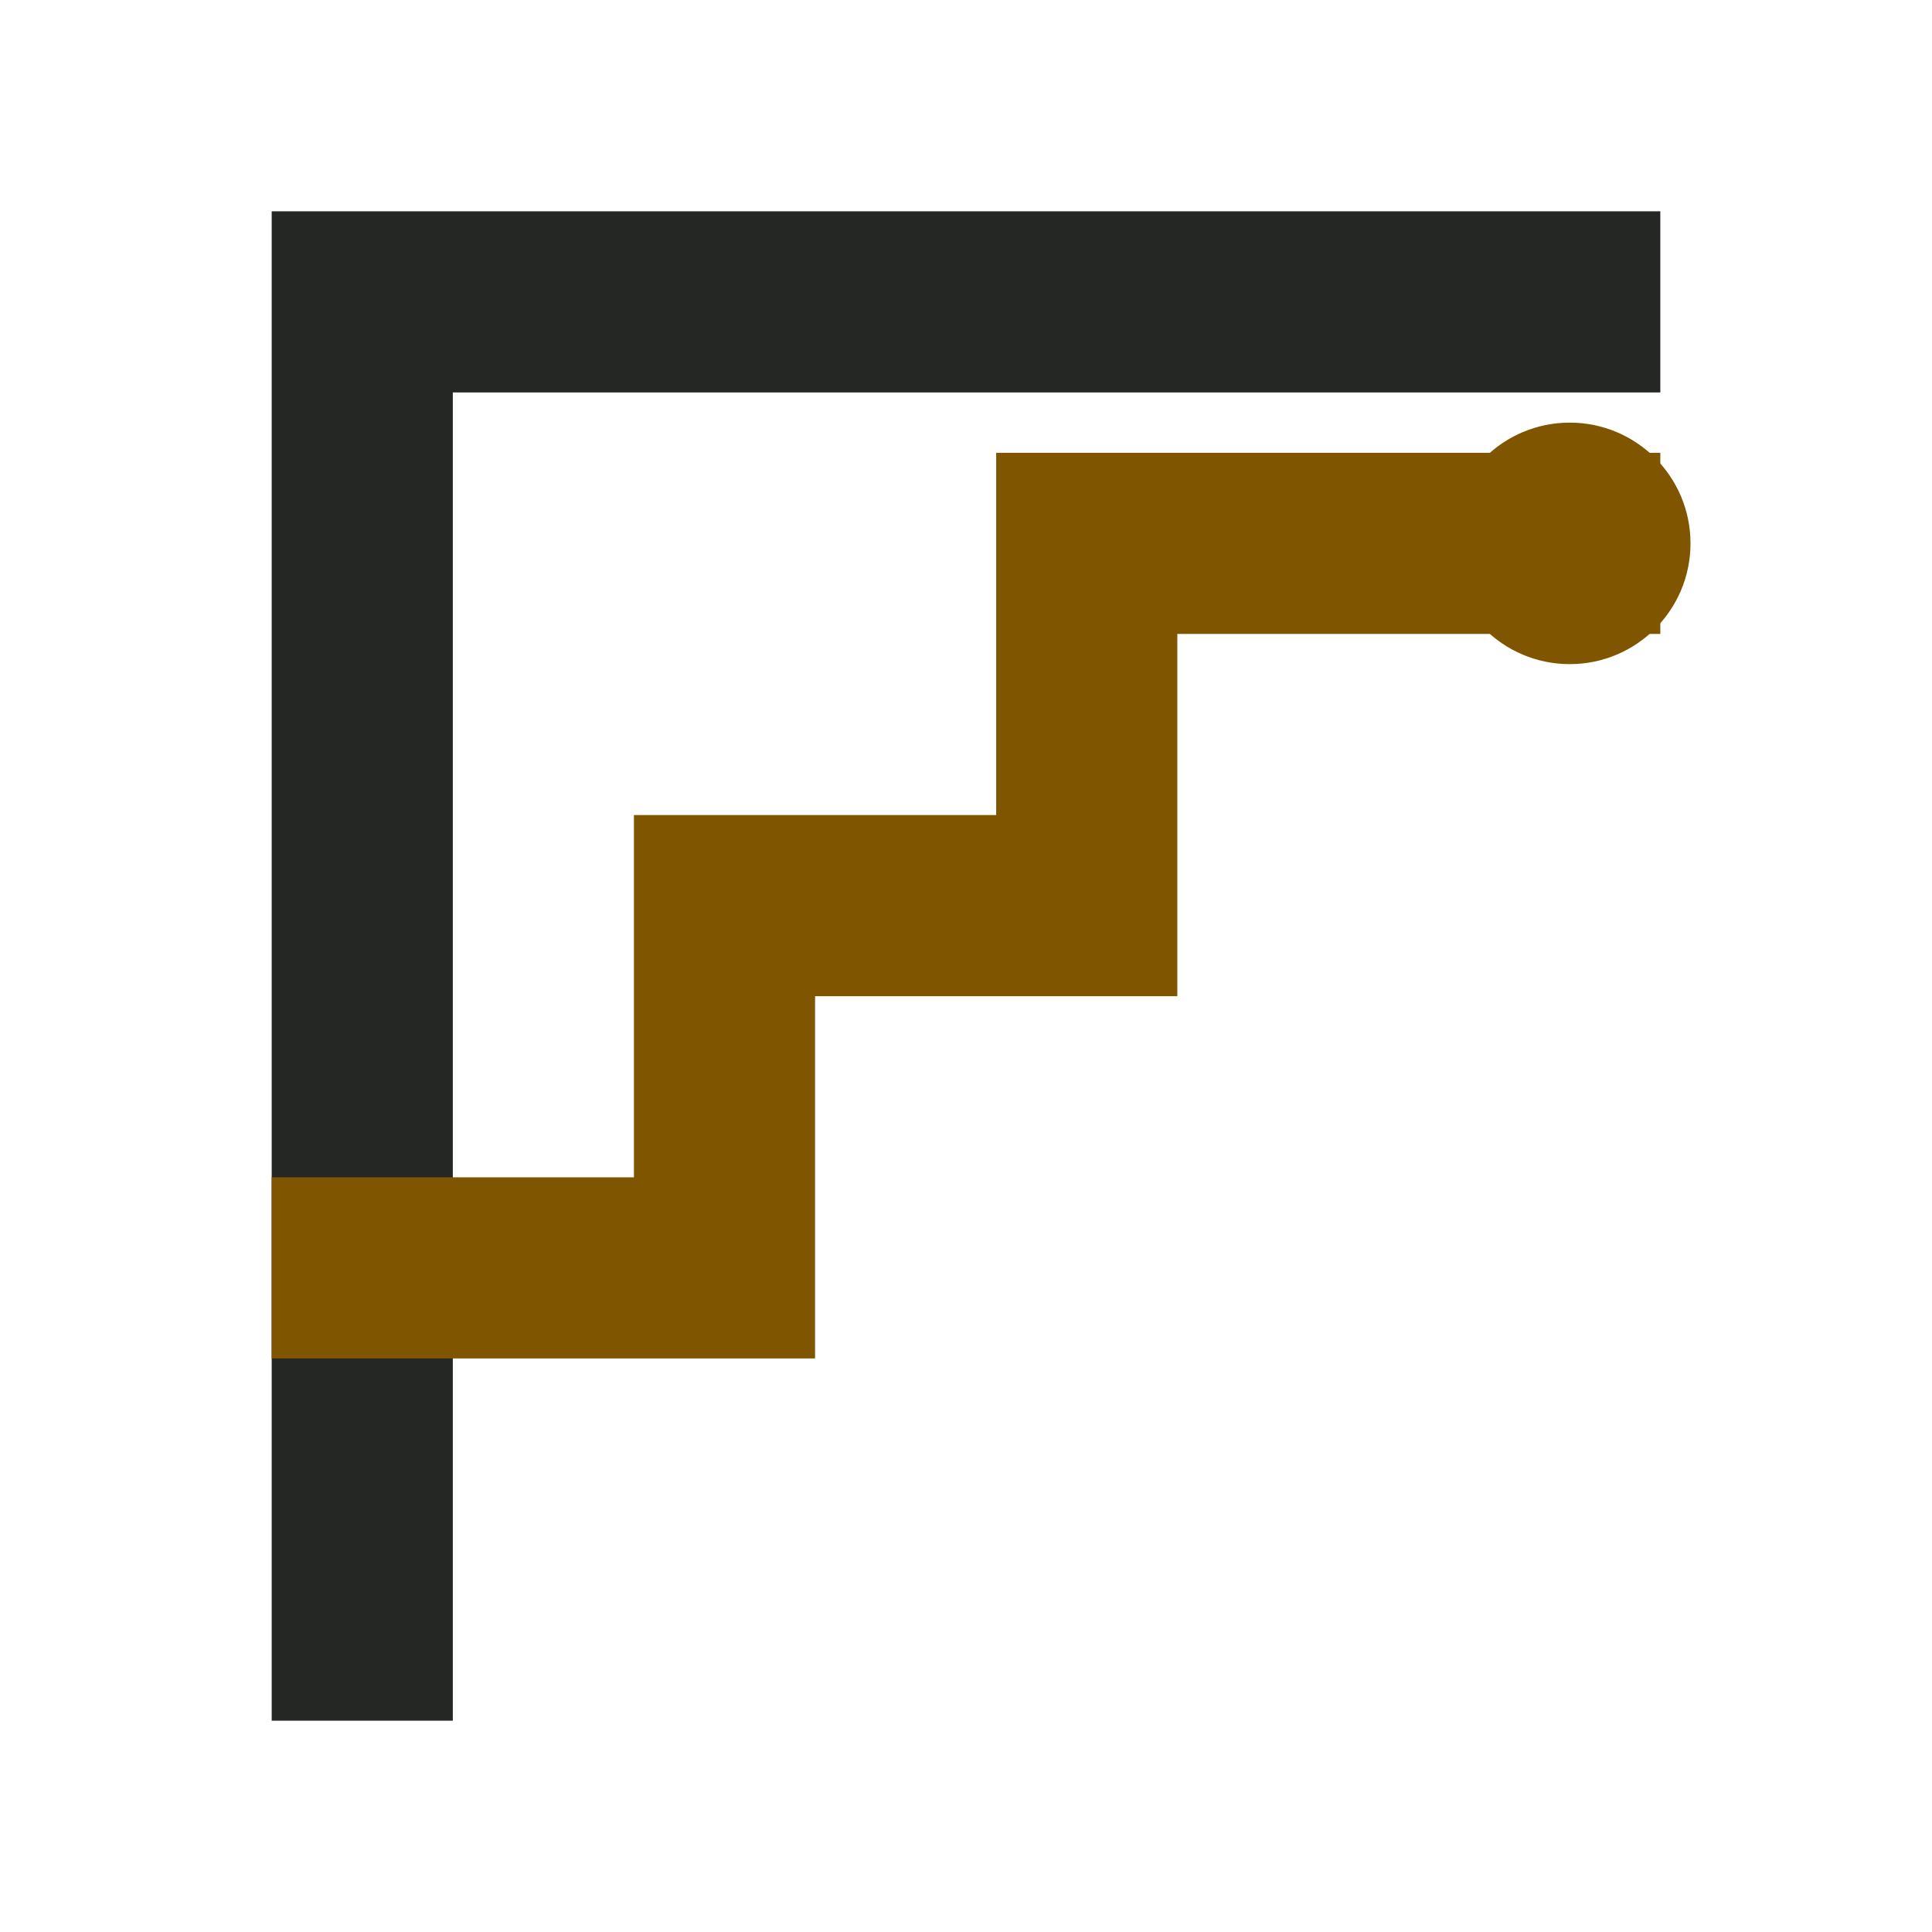
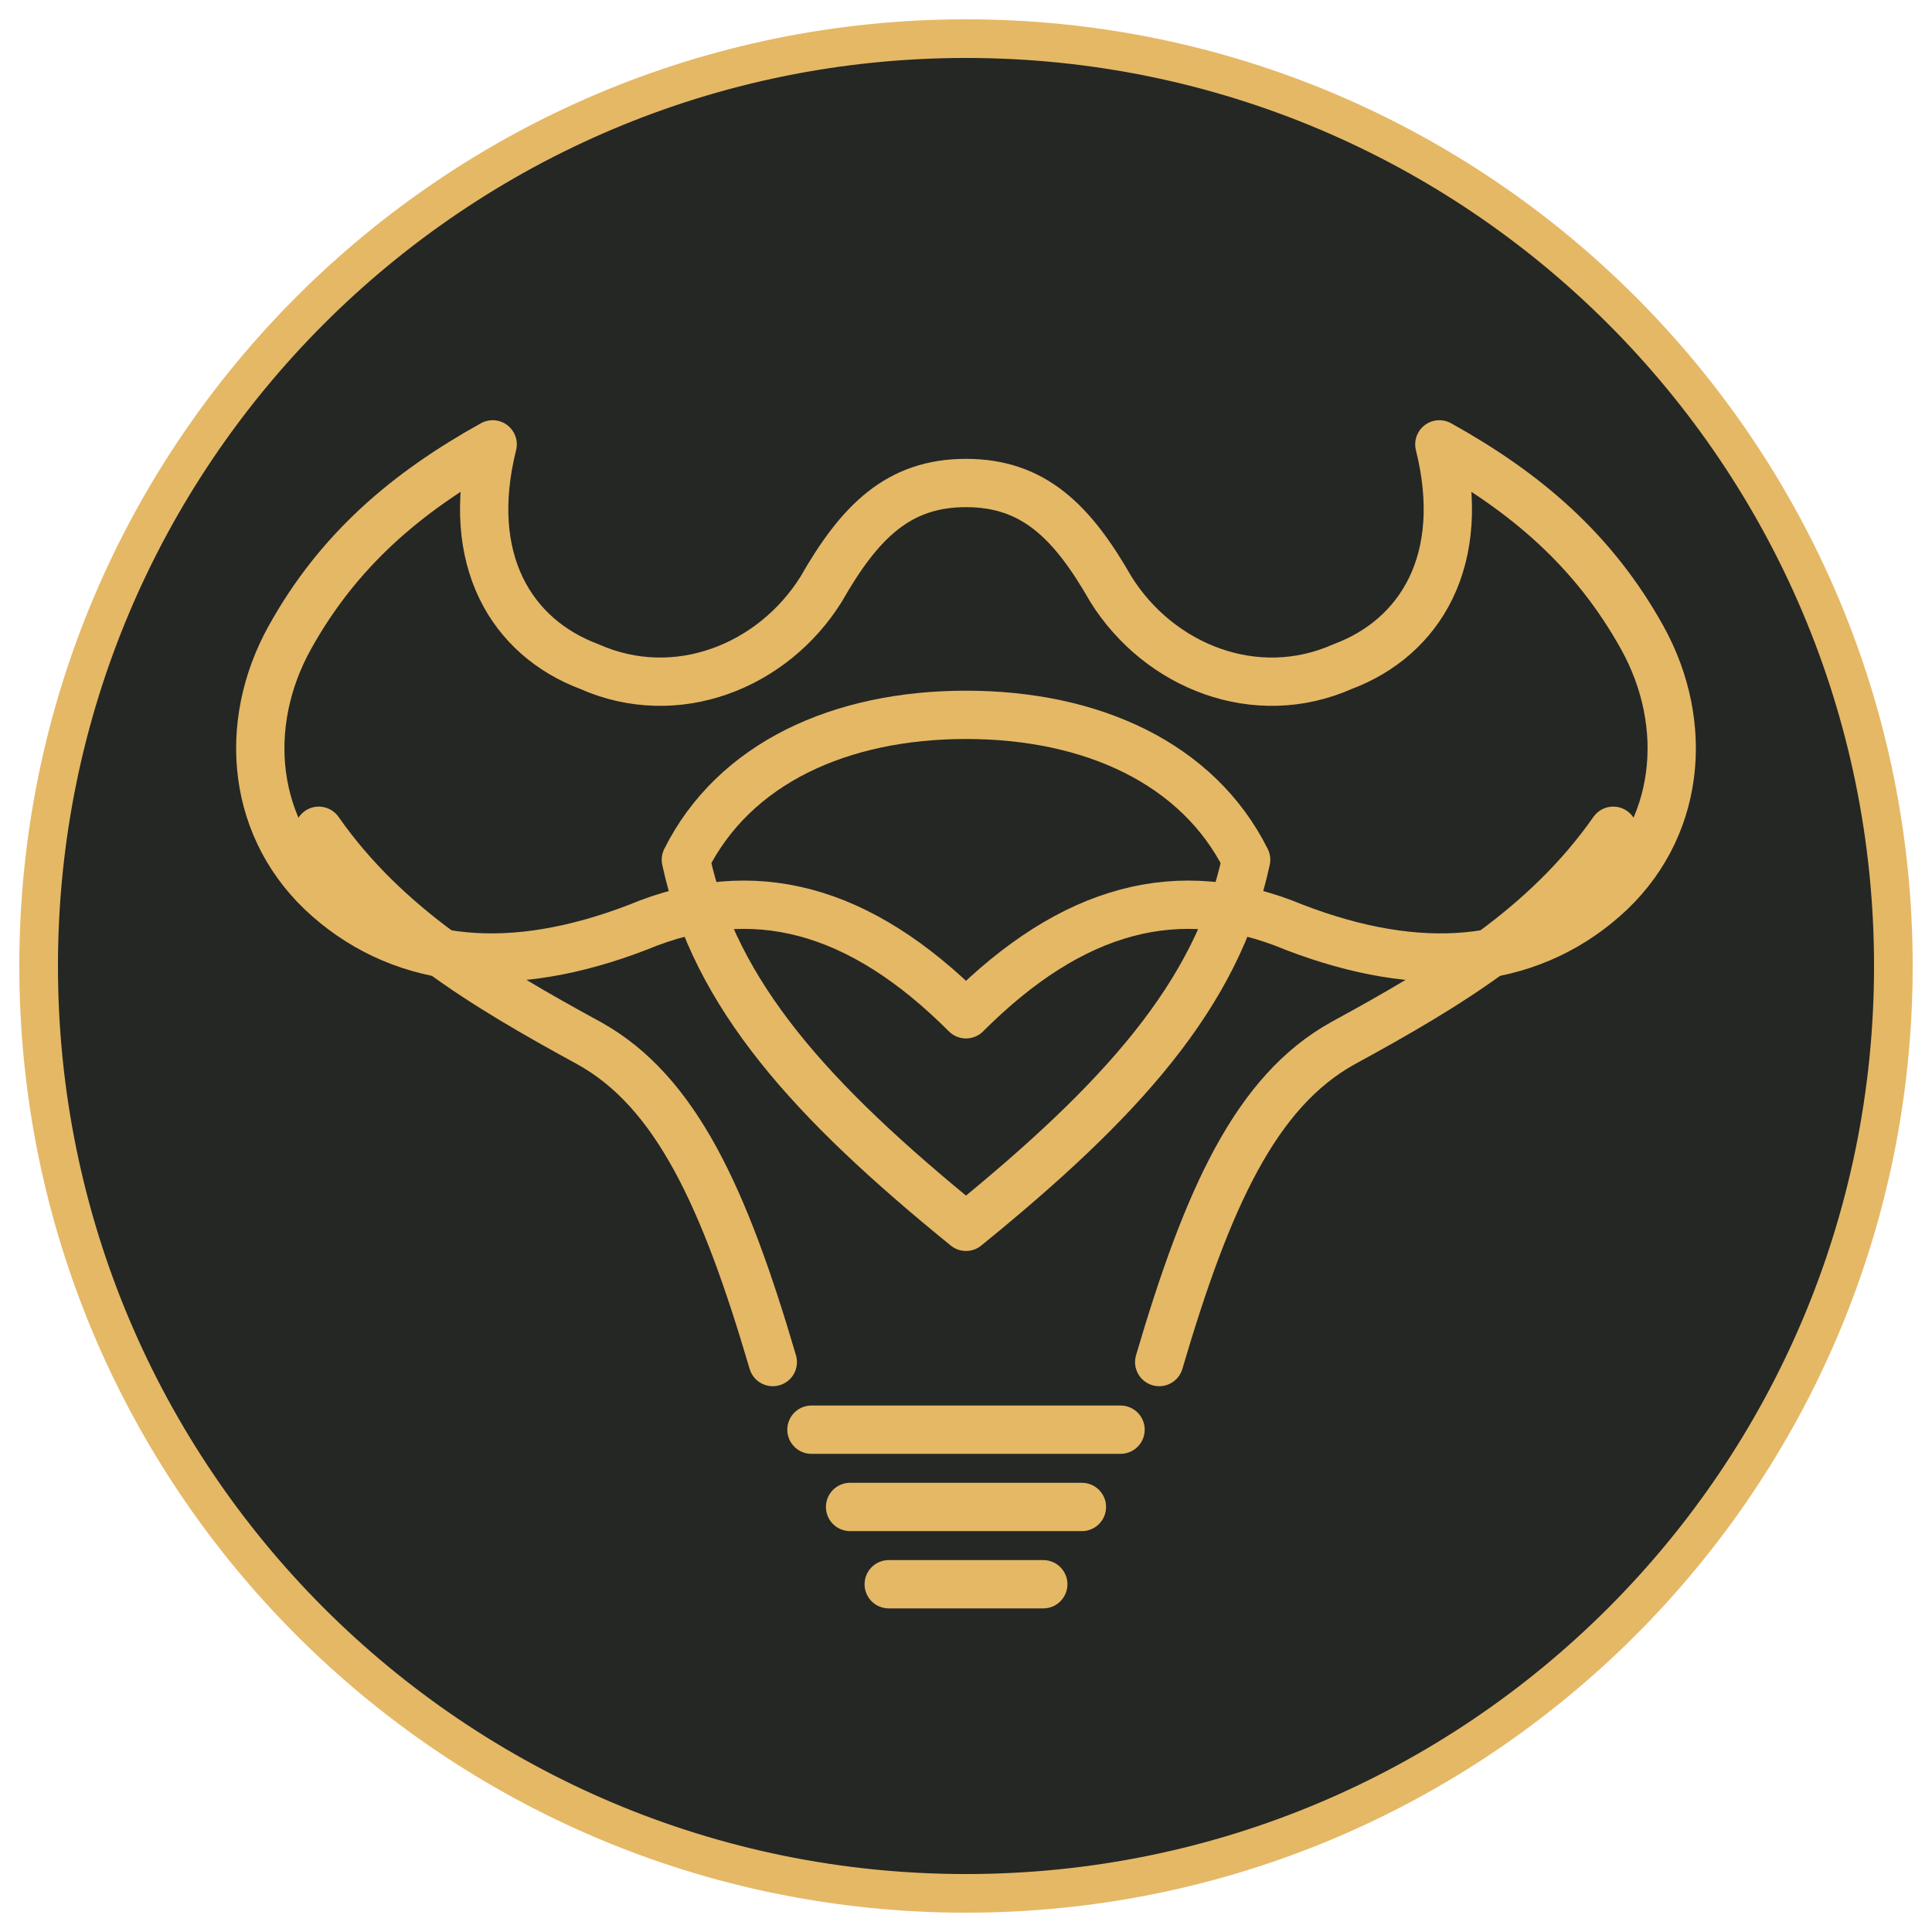
- <svg xmlns="http://www.w3.org/2000/svg" viewBox="0 0 64 64">
-   <path d="M12 54V10h40" fill="none" stroke="#242724" stroke-linecap="square" stroke-width="6" />
-   <path d="M12 42h12V30h12V18h16" fill="none" stroke="#805500" stroke-linecap="square" stroke-linejoin="miter" stroke-width="6" />
-   <circle cx="52" cy="18" r="4" fill="#805500" />
+ <svg xmlns="http://www.w3.org/2000/svg" viewBox="0 0 200 200" role="img" aria-labelledby="title">
+   <circle cx="100" cy="100" r="96" fill="#242724" stroke="#E5B866" stroke-width="4" />
+   <g fill="none" stroke="#E5B866" stroke-linecap="round" stroke-linejoin="round" stroke-width="5">
+     <path d="M100 105C89 94 78 91 66 96C53 101 42 100 34 93C26 86 25 75 30 66C35 57 42 51 51 46C48 58 53 66 61 69C70 73 80 69 85 61C89 54 93 50 100 50C107 50 111 54 115 61C120 69 130 73 139 69C147 66 152 58 149 46C158 51 165 57 170 66C175 75 174 86 166 93C158 100 147 101 134 96C122 91 111 94 100 105Z" />
+     <path d="M33 86C40 96 50 102 61 108C70 113 75 124 80 141" />
+     <path d="M167 86C160 96 150 102 139 108C130 113 125 124 120 141" />
+     <path d="M71 89C76 79 87 74 100 74C113 74 124 79 129 89C126 103 116 114 100 127C84 114 74 103 71 89Z" />
+     <path d="M84 148H116M88 156H112M92 164H108" />
+   </g>
</svg>
